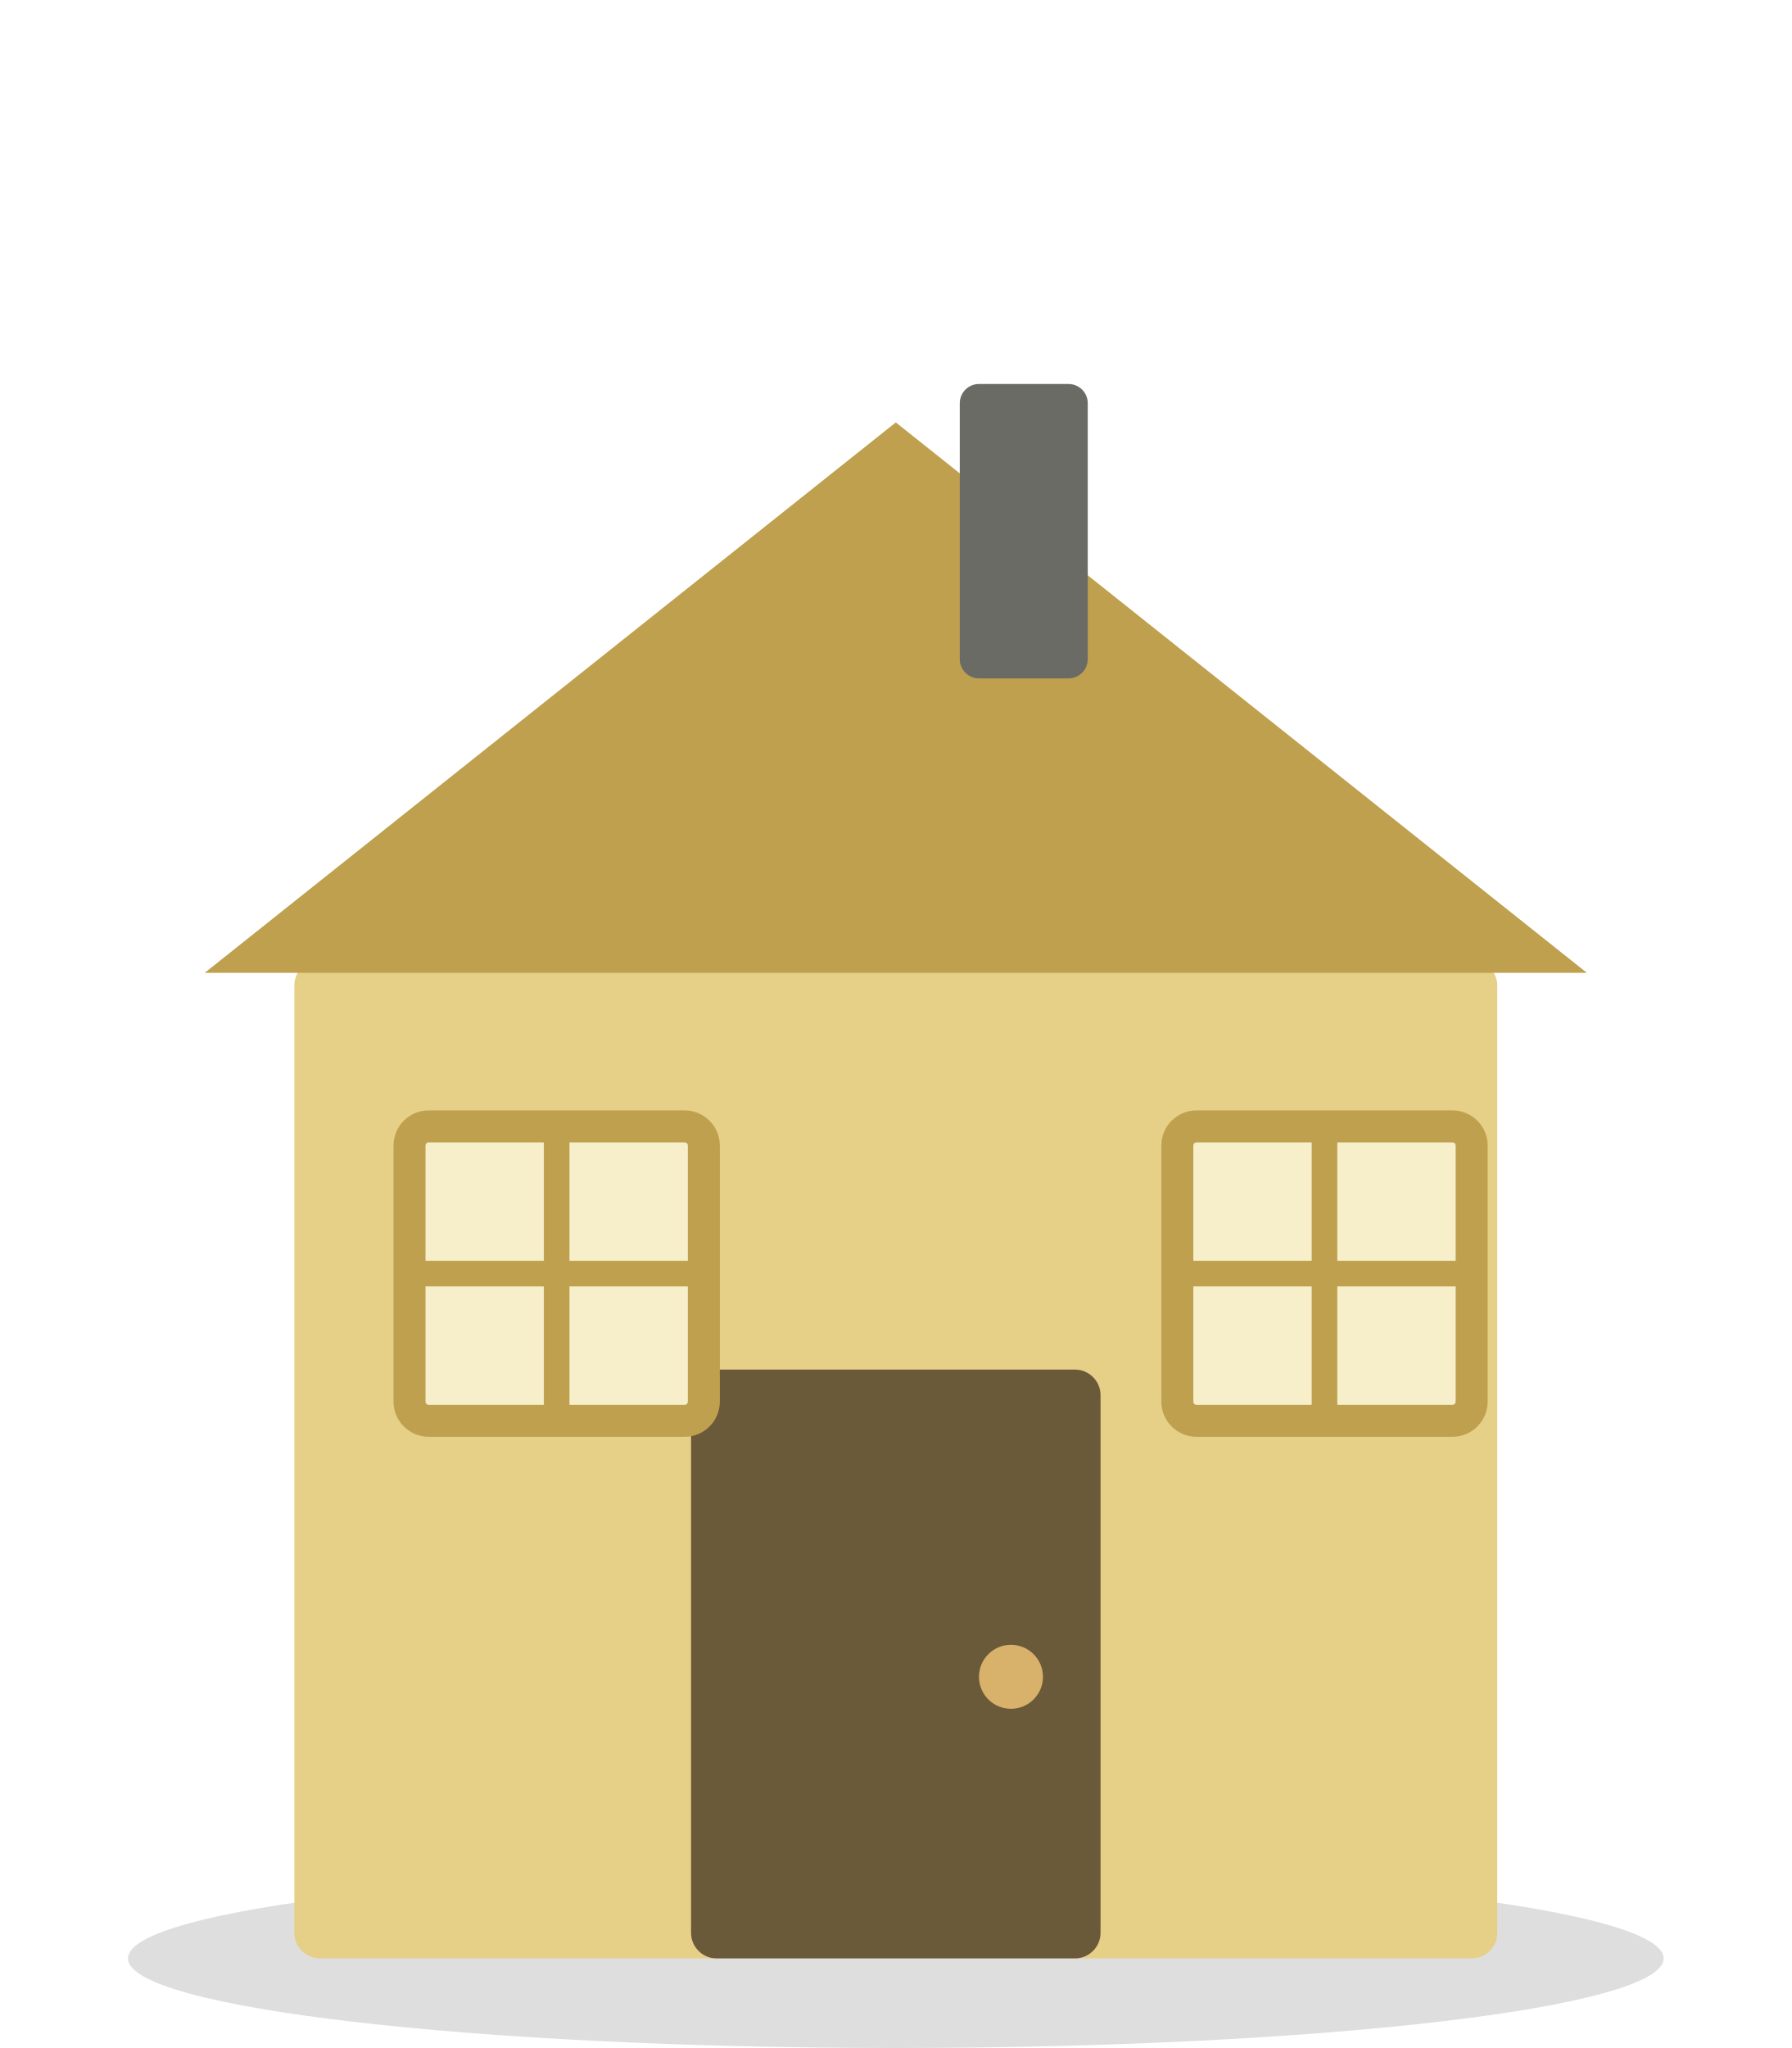
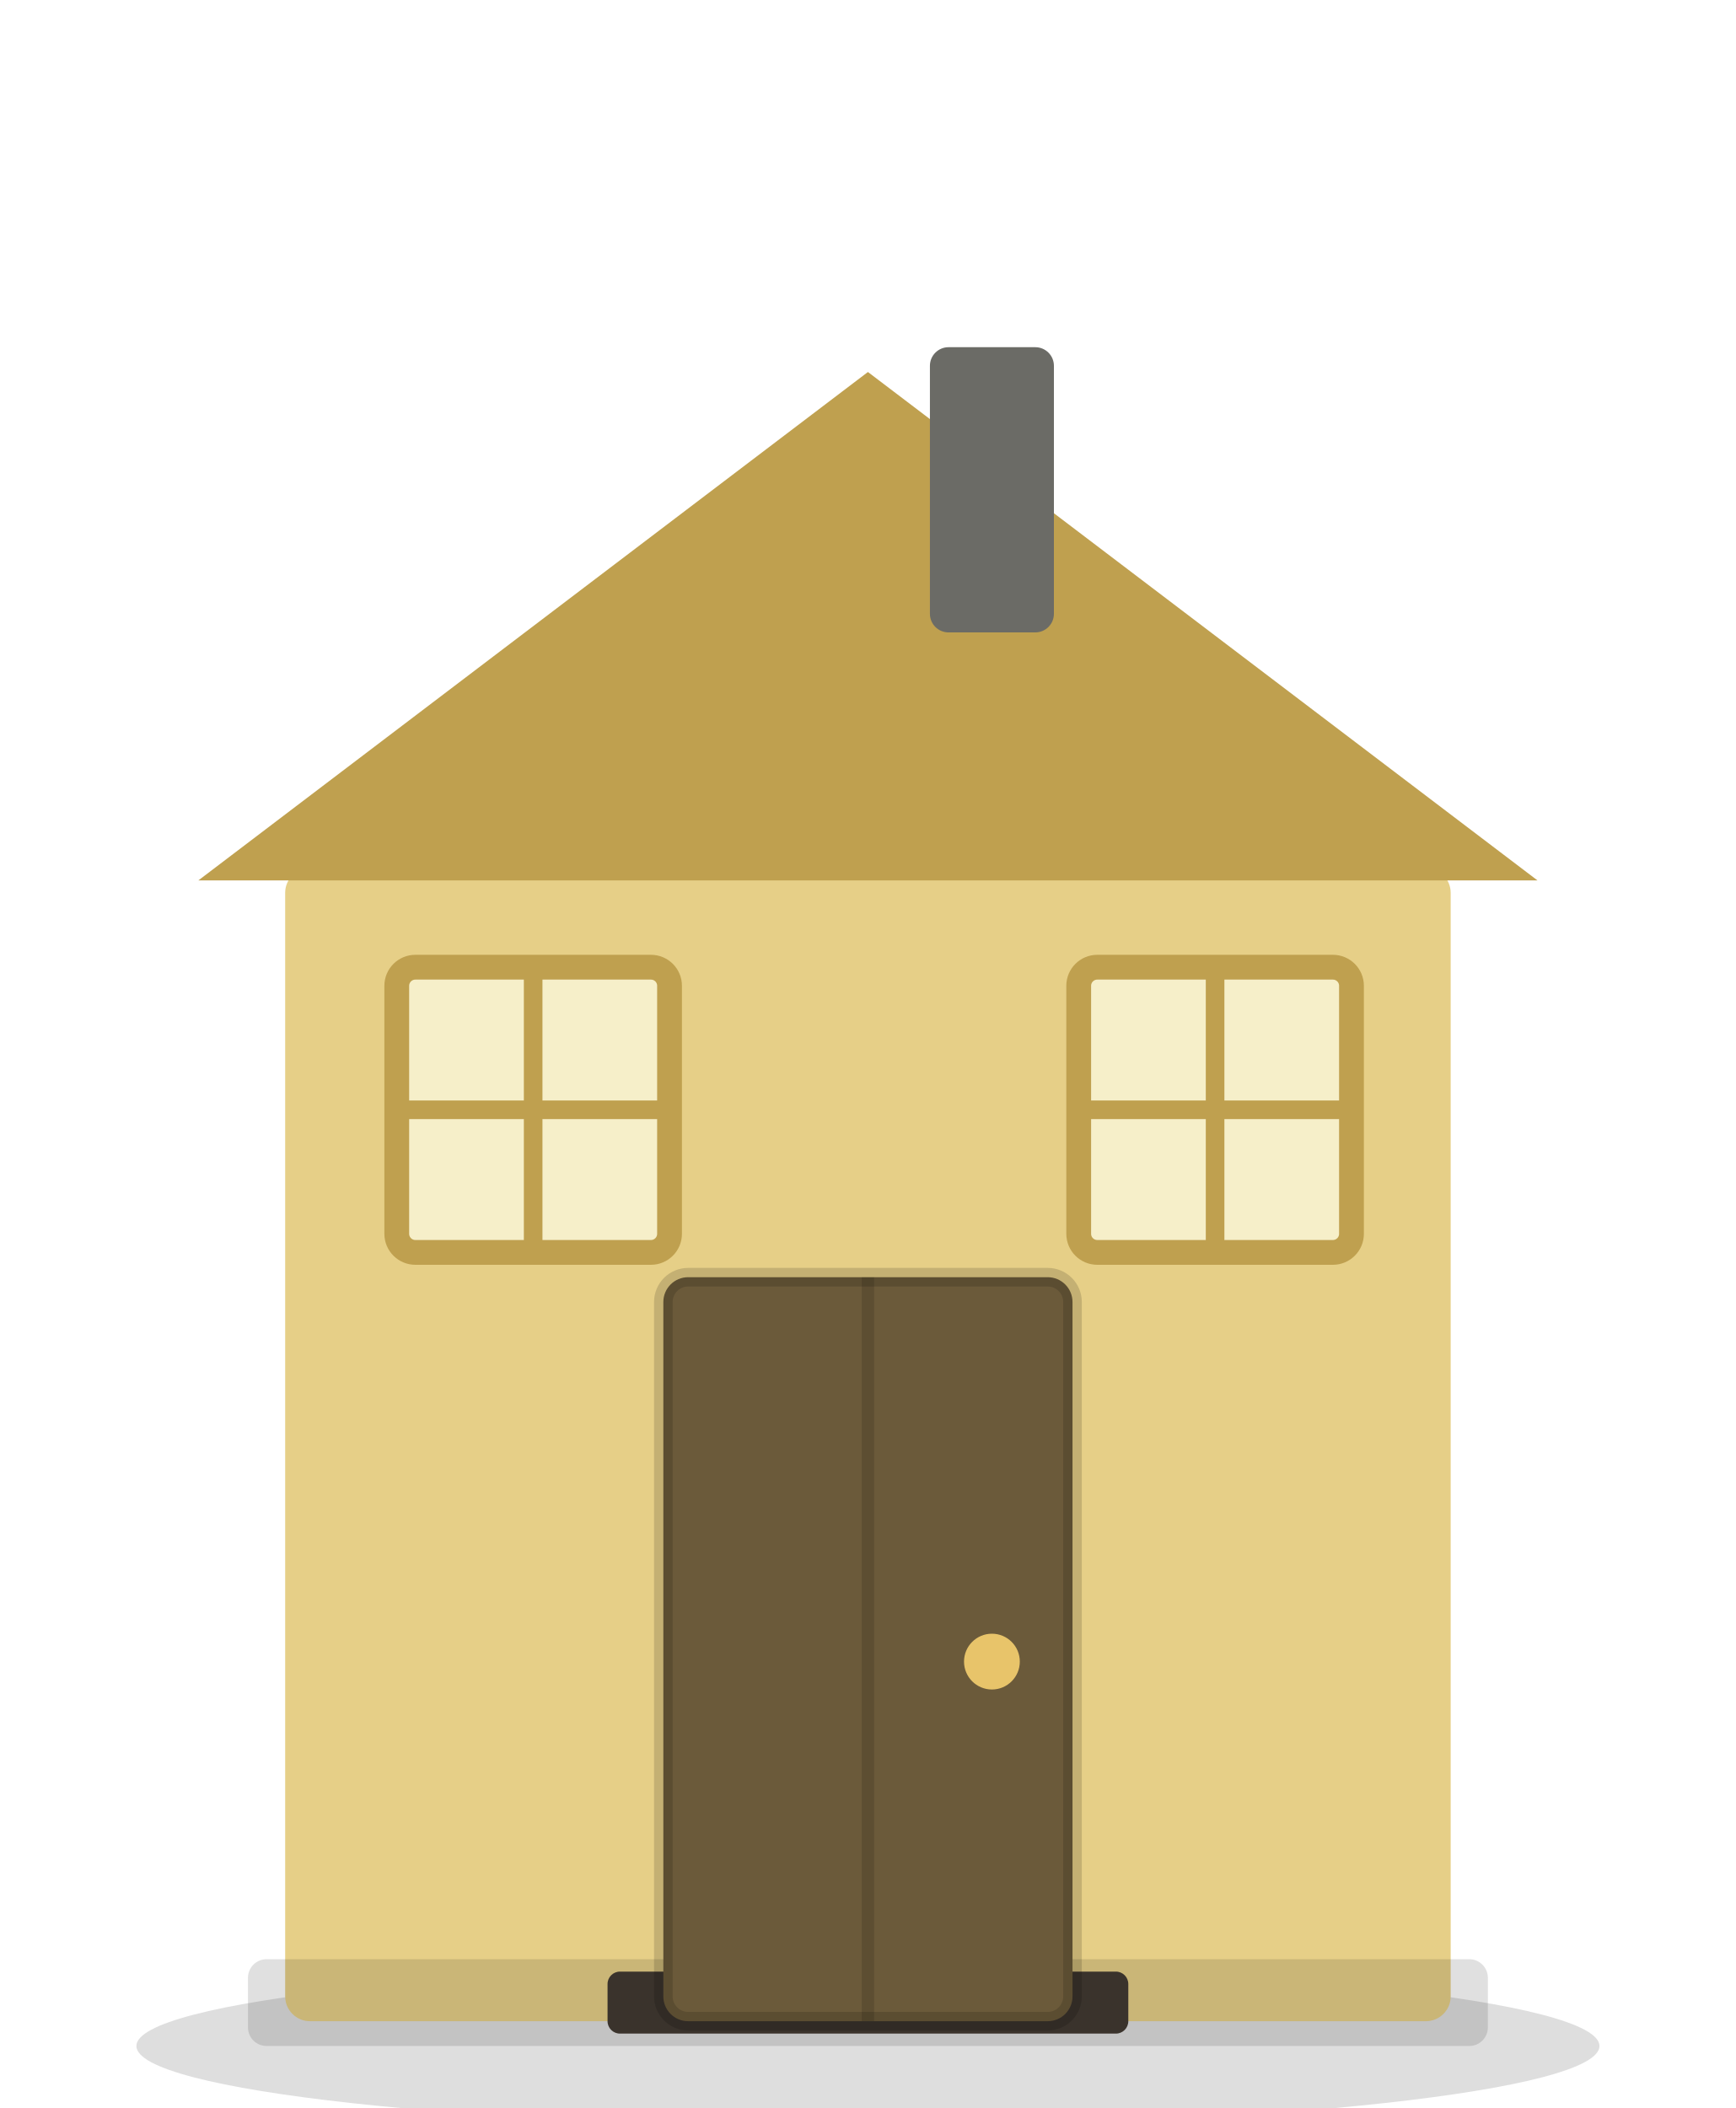
- <svg xmlns="http://www.w3.org/2000/svg" width="280" height="320" viewBox="0 0 280 320">
-   <ellipse cx="140" cy="306" rx="120" ry="14" fill="#000" opacity="0.13" />
-   <rect x="46" y="150" width="188" height="156" rx="4" fill="#e6cf87" />
-   <path d="M32 152 L140 66 L248 152 Z" fill="#bfa04f" />
-   <rect x="150" y="60" width="20" height="46" rx="3" fill="#6b6b66" />
-   <rect x="108" y="214" width="64" height="92" rx="4" fill="#6b5a3a" />
-   <circle cx="158" cy="262" r="5" fill="#d8b26a" />
-   <rect x="64" y="176" width="46" height="46" rx="3" fill="#f6efc9" />
-   <rect x="64" y="176" width="46" height="46" rx="3" fill="none" stroke="#bfa04f" stroke-width="5" />
-   <path d="M87 176 V222 M64 199 H110" stroke="#bfa04f" stroke-width="4" />
-   <rect x="184" y="176" width="46" height="46" rx="3" fill="#f6efc9" />
-   <rect x="184" y="176" width="46" height="46" rx="3" fill="none" stroke="#bfa04f" stroke-width="5" />
-   <path d="M207 176 V222 M184 199 H230" stroke="#bfa04f" stroke-width="4" />
+ <svg xmlns="http://www.w3.org/2000/svg" width="280" height="340" viewBox="0 0 280 340">
+   <ellipse cx="140" cy="330" rx="118" ry="13" fill="#000" opacity="0.13" />
+   <rect x="46" y="140" width="188" height="186" rx="4" fill="#e6cf87" />
+   <path d="M32 142 L140 60 L248 142 Z" fill="#bfa04f" />
+   <rect x="150" y="56" width="20" height="46" rx="3" fill="#6b6b66" />
+   <rect x="40" y="316" width="200" height="14" rx="3" fill="#0000001f" />
+   <rect x="64" y="156" width="44" height="46" rx="3" fill="#f6efc9" />
+   <rect x="64" y="156" width="44" height="46" rx="3" fill="none" stroke="#bfa04f" stroke-width="4" />
+   <path d="M86 156 V202 M64 179 H108" stroke="#bfa04f" stroke-width="3" />
+   <rect x="174" y="156" width="44" height="46" rx="3" fill="#f6efc9" />
+   <rect x="174" y="156" width="44" height="46" rx="3" fill="none" stroke="#bfa04f" stroke-width="4" />
+   <path d="M196 156 V202 M174 179 H218" stroke="#bfa04f" stroke-width="3" />
+   <rect x="98" y="318" width="84" height="10" rx="2" fill="#3a332c" />
+   <rect x="107" y="206" width="66" height="120" rx="4" fill="#6b5a3a" />
+   <rect x="107" y="206" width="66" height="120" rx="4" fill="none" stroke="#00000026" stroke-width="3" />
+   <line x1="140" y1="206" x2="140" y2="326" stroke="#00000022" stroke-width="2" />
+   <circle cx="160" cy="268" r="4.5" fill="#e8c46a" />
</svg>
